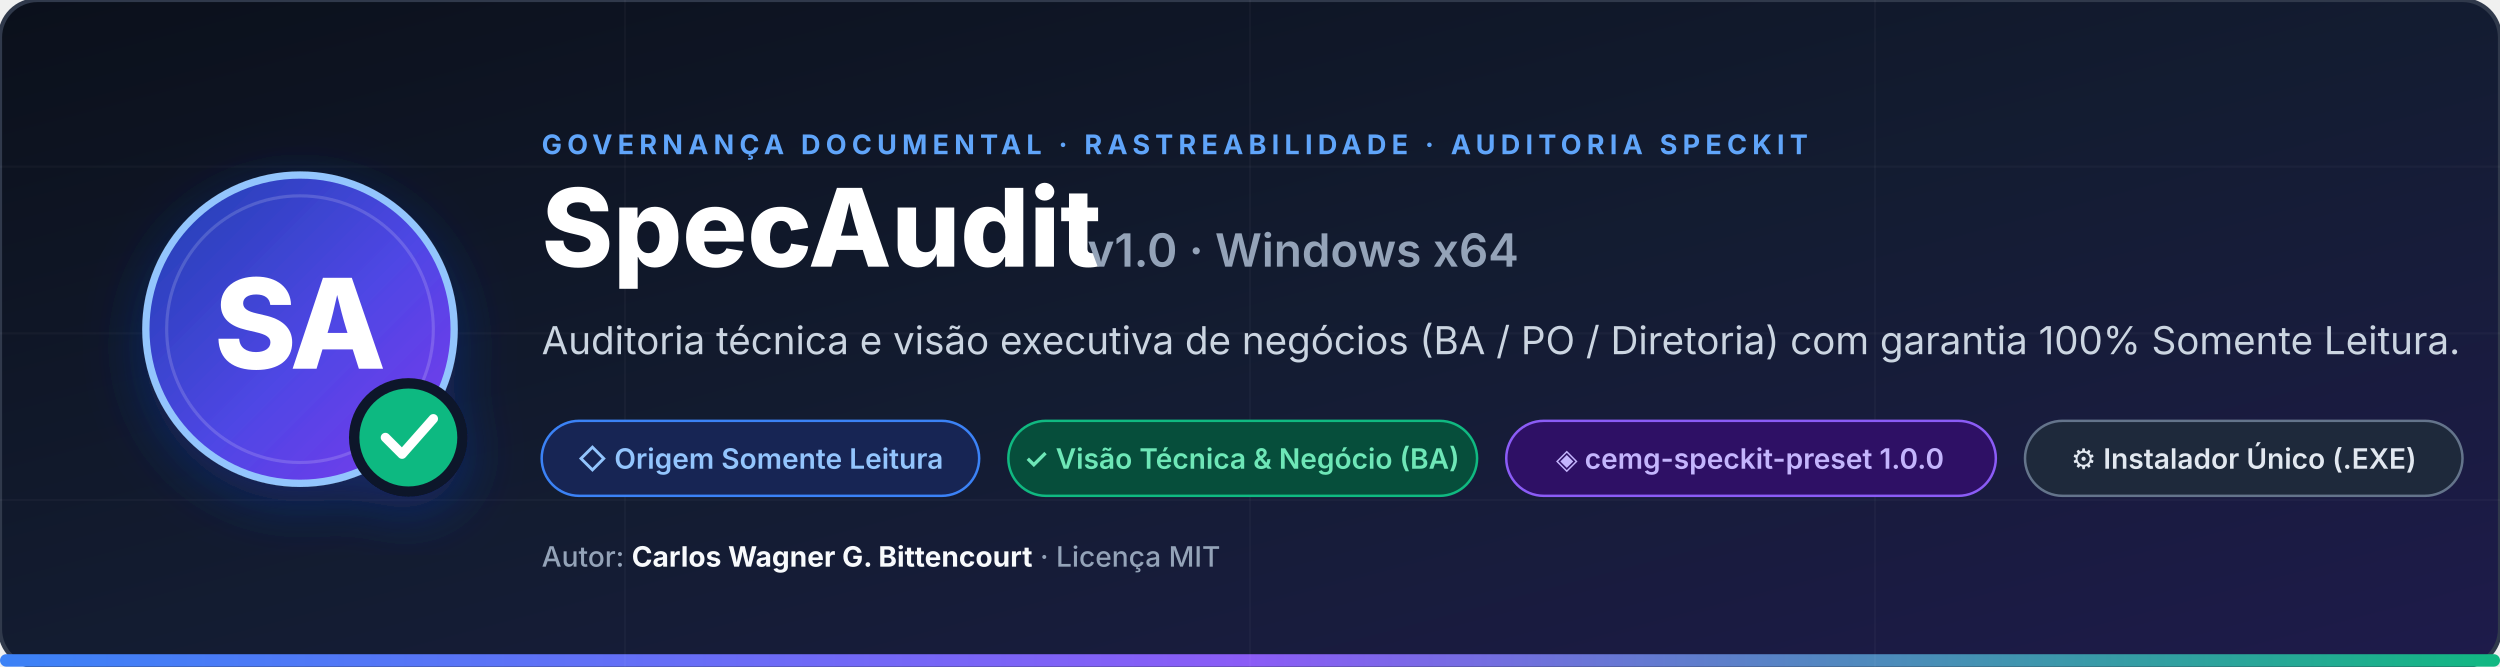
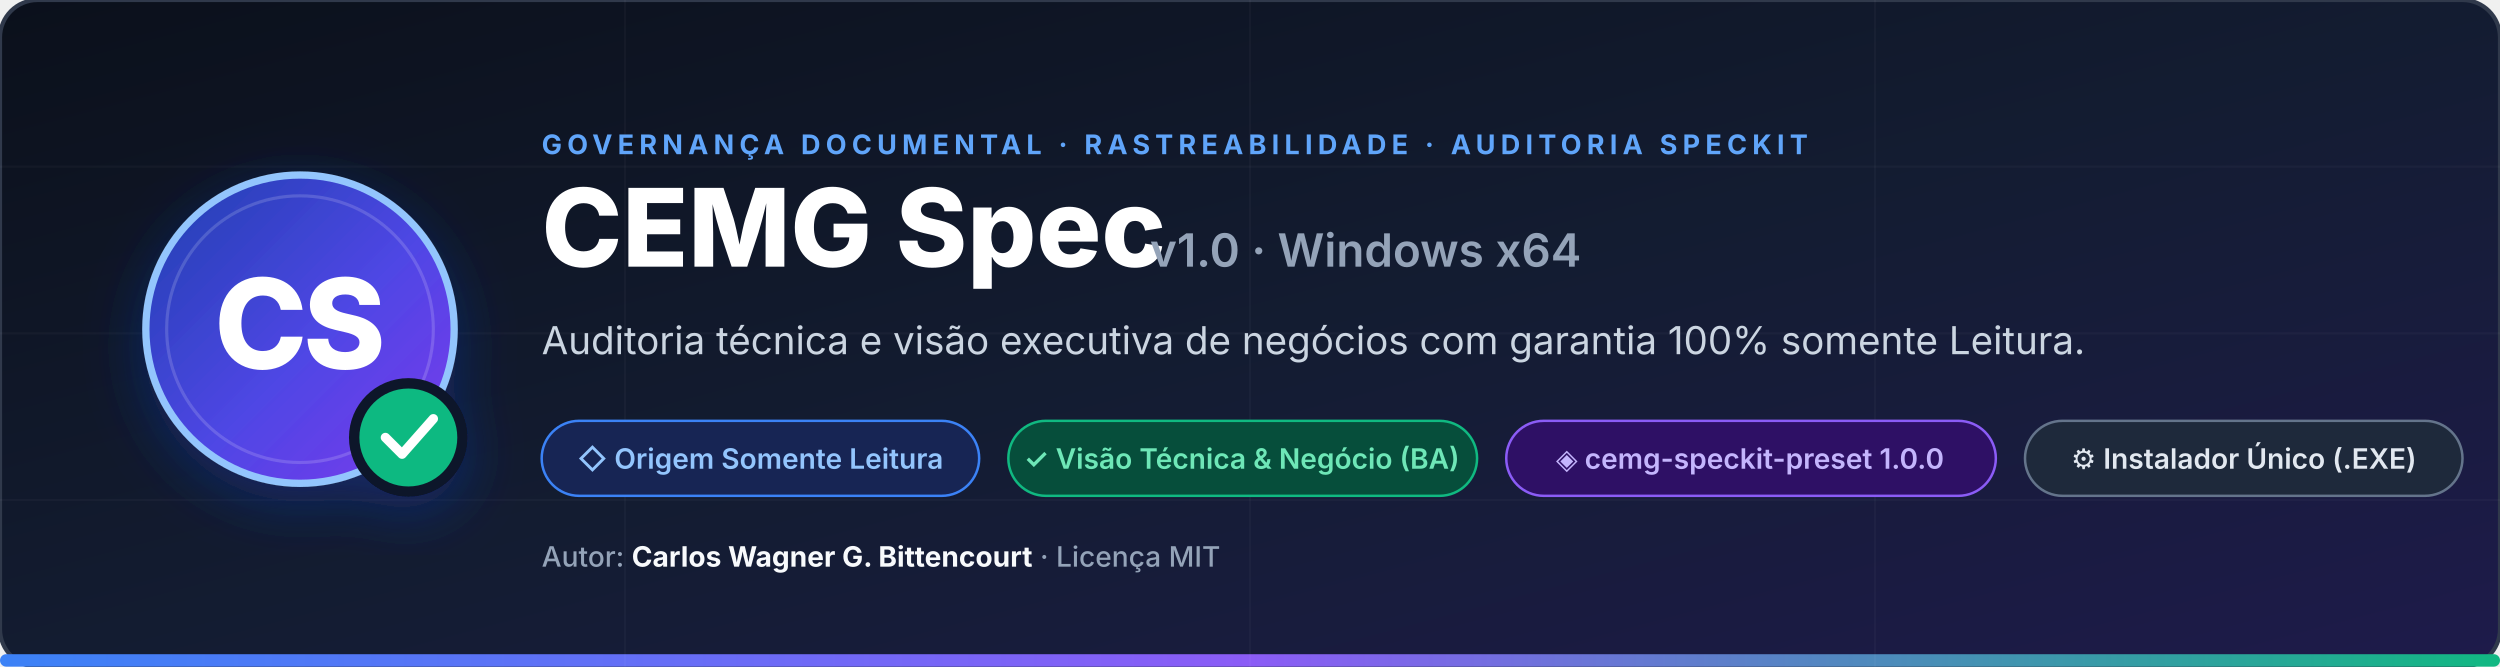
<svg xmlns="http://www.w3.org/2000/svg" viewBox="0 0 1200 320" width="100%" height="100%">
  <defs>
    <linearGradient id="bgGrad" x1="0%" y1="0%" x2="100%" y2="100%">
      <stop offset="0%" stop-color="#0b101b" />
      <stop offset="50%" stop-color="#131c31" />
      <stop offset="100%" stop-color="#1e1b4b" />
    </linearGradient>
-     <linearGradient id="saGrad" x1="0%" y1="0%" x2="100%" y2="100%">
+     <linearGradient id="csGrad" x1="0%" y1="0%" x2="100%" y2="100%">
      <stop offset="0%" stop-color="#1e40af" />
      <stop offset="55%" stop-color="#4f46e5" />
      <stop offset="100%" stop-color="#7c3aed" />
    </linearGradient>
    <linearGradient id="accentLine" x1="0%" y1="0%" x2="100%" y2="0%">
      <stop offset="0%" stop-color="#3b82f6" />
      <stop offset="50%" stop-color="#8b5cf6" />
      <stop offset="100%" stop-color="#10b981" />
    </linearGradient>
    <filter id="glow" x="-20%" y="-20%" width="140%" height="140%">
      <feDropShadow dx="0" dy="8" stdDeviation="14" flood-color="#1e40af" flood-opacity="0.45" />
    </filter>
  </defs>
  <rect width="1200" height="320" rx="18" fill="url(#bgGrad)" stroke="#30394b" stroke-width="2" />
  <rect x="0" y="314" width="1200" height="6" rx="3" fill="url(#accentLine)" />
  <g stroke="#ffffff" stroke-opacity="0.03" stroke-width="1">
    <line x1="0" y1="80" x2="1200" y2="80" />
    <line x1="0" y1="160" x2="1200" y2="160" />
    <line x1="0" y1="240" x2="1200" y2="240" />
    <line x1="300" y1="0" x2="300" y2="320" />
    <line x1="600" y1="0" x2="600" y2="320" />
    <line x1="900" y1="0" x2="900" y2="320" />
  </g>
  <g transform="translate(64, 78)" filter="url(#glow)">
-     <circle cx="80" cy="80" r="74" fill="url(#saGrad)" stroke="#93c5fd" stroke-width="3.5" />
+     <circle cx="80" cy="80" r="74" fill="url(#csGrad)" stroke="#93c5fd" stroke-width="3.5" />
    <circle cx="80" cy="80" r="64" fill="none" stroke="#ffffff" stroke-opacity="0.16" stroke-width="1.5" />
-     <text x="80" y="99" font-family="Segoe UI, Inter, Arial, sans-serif" font-size="60" font-weight="800" fill="#ffffff" text-anchor="middle" letter-spacing="-2">SA</text>
+     <text x="80" y="99" font-family="Segoe UI, Inter, Arial, sans-serif" font-size="60" font-weight="800" fill="#ffffff" text-anchor="middle" letter-spacing="-2">CS</text>
    <circle cx="132" cy="132" r="26" fill="#10b981" stroke="#0f172a" stroke-width="5" />
    <path d="M121 132 L129 140 L144 123" fill="none" stroke="#ffffff" stroke-width="4.5" stroke-linecap="round" stroke-linejoin="round" />
  </g>
  <g transform="translate(260, 74)">
    <text x="0" y="0" font-family="Segoe UI, Inter, Arial, sans-serif" font-size="13" font-weight="700" fill="#60a5fa" letter-spacing="2.5">GOVERNANÇA DOCUMENTAL · RASTREABILIDADE · AUDITORIA SPECKIT</text>
-     <text x="0" y="54" font-family="Segoe UI, Inter, Arial, sans-serif" font-size="52" font-weight="800" fill="#ffffff">SpecAudit</text>
-     <text x="262" y="54" font-family="Segoe UI, Inter, Arial, sans-serif" font-size="22" font-weight="600" fill="#94a3b8">v1.0 · Windows x64</text>
-     <text x="0" y="96" font-family="Segoe UI, Inter, Arial, sans-serif" font-size="18.5" font-weight="400" fill="#cbd5e1">Auditoria técnica e visão executiva de negócios (BA / PO / Diretoria) com garantia 100% Somente Leitura.</text>
+     <text x="0" y="54" font-family="Segoe UI, Inter, Arial, sans-serif" font-size="52" font-weight="800" fill="#ffffff">CEMG Spec</text>
+     <text x="292" y="54" font-family="Segoe UI, Inter, Arial, sans-serif" font-size="22" font-weight="600" fill="#94a3b8">v1.0 · Windows x64</text>
+     <text x="0" y="96" font-family="Segoe UI, Inter, Arial, sans-serif" font-size="18.5" font-weight="400" fill="#cbd5e1">Auditoria técnica e visão executiva de negócios com garantia 100% somente Leitura.</text>
    <g transform="translate(0, 128)">
      <rect x="0" y="0" width="210" height="36" rx="18" fill="#172554" stroke="#3b82f6" stroke-width="1.2" />
      <text x="105" y="23" font-family="Segoe UI, Inter, Arial, sans-serif" font-size="13.5" font-weight="600" fill="#93c5fd" text-anchor="middle">◇ Origem Somente Leitura</text>
      <rect x="224" y="0" width="225" height="36" rx="18" fill="#064e3b" stroke="#10b981" stroke-width="1.2" />
      <text x="336" y="23" font-family="Segoe UI, Inter, Arial, sans-serif" font-size="13.5" font-weight="600" fill="#6ee7b7" text-anchor="middle">✓ Visão Técnica &amp; Negócio (BA)</text>
      <rect x="463" y="0" width="235" height="36" rx="18" fill="#2e1065" stroke="#8b5cf6" stroke-width="1.2" />
      <text x="580" y="23" font-family="Segoe UI, Inter, Arial, sans-serif" font-size="13.5" font-weight="600" fill="#c4b5fd" text-anchor="middle">◈ cemg-speckit-preset 1.0.0</text>
      <rect x="712" y="0" width="210" height="36" rx="18" fill="#1e293b" stroke="#64748b" stroke-width="1.2" />
      <text x="817" y="23" font-family="Segoe UI, Inter, Arial, sans-serif" font-size="13.5" font-weight="600" fill="#e2e8f0" text-anchor="middle">⚙ Instalador Único (.EXE)</text>
    </g>
    <text x="0" y="198" font-family="Segoe UI, Inter, Arial, sans-serif" font-size="13.5" font-weight="500" fill="#94a3b8">Autor: <tspan fill="#f8fafc" font-weight="700">Carlos Wagner G. Bittencourt</tspan> · Licença MIT</text>
  </g>
</svg>
